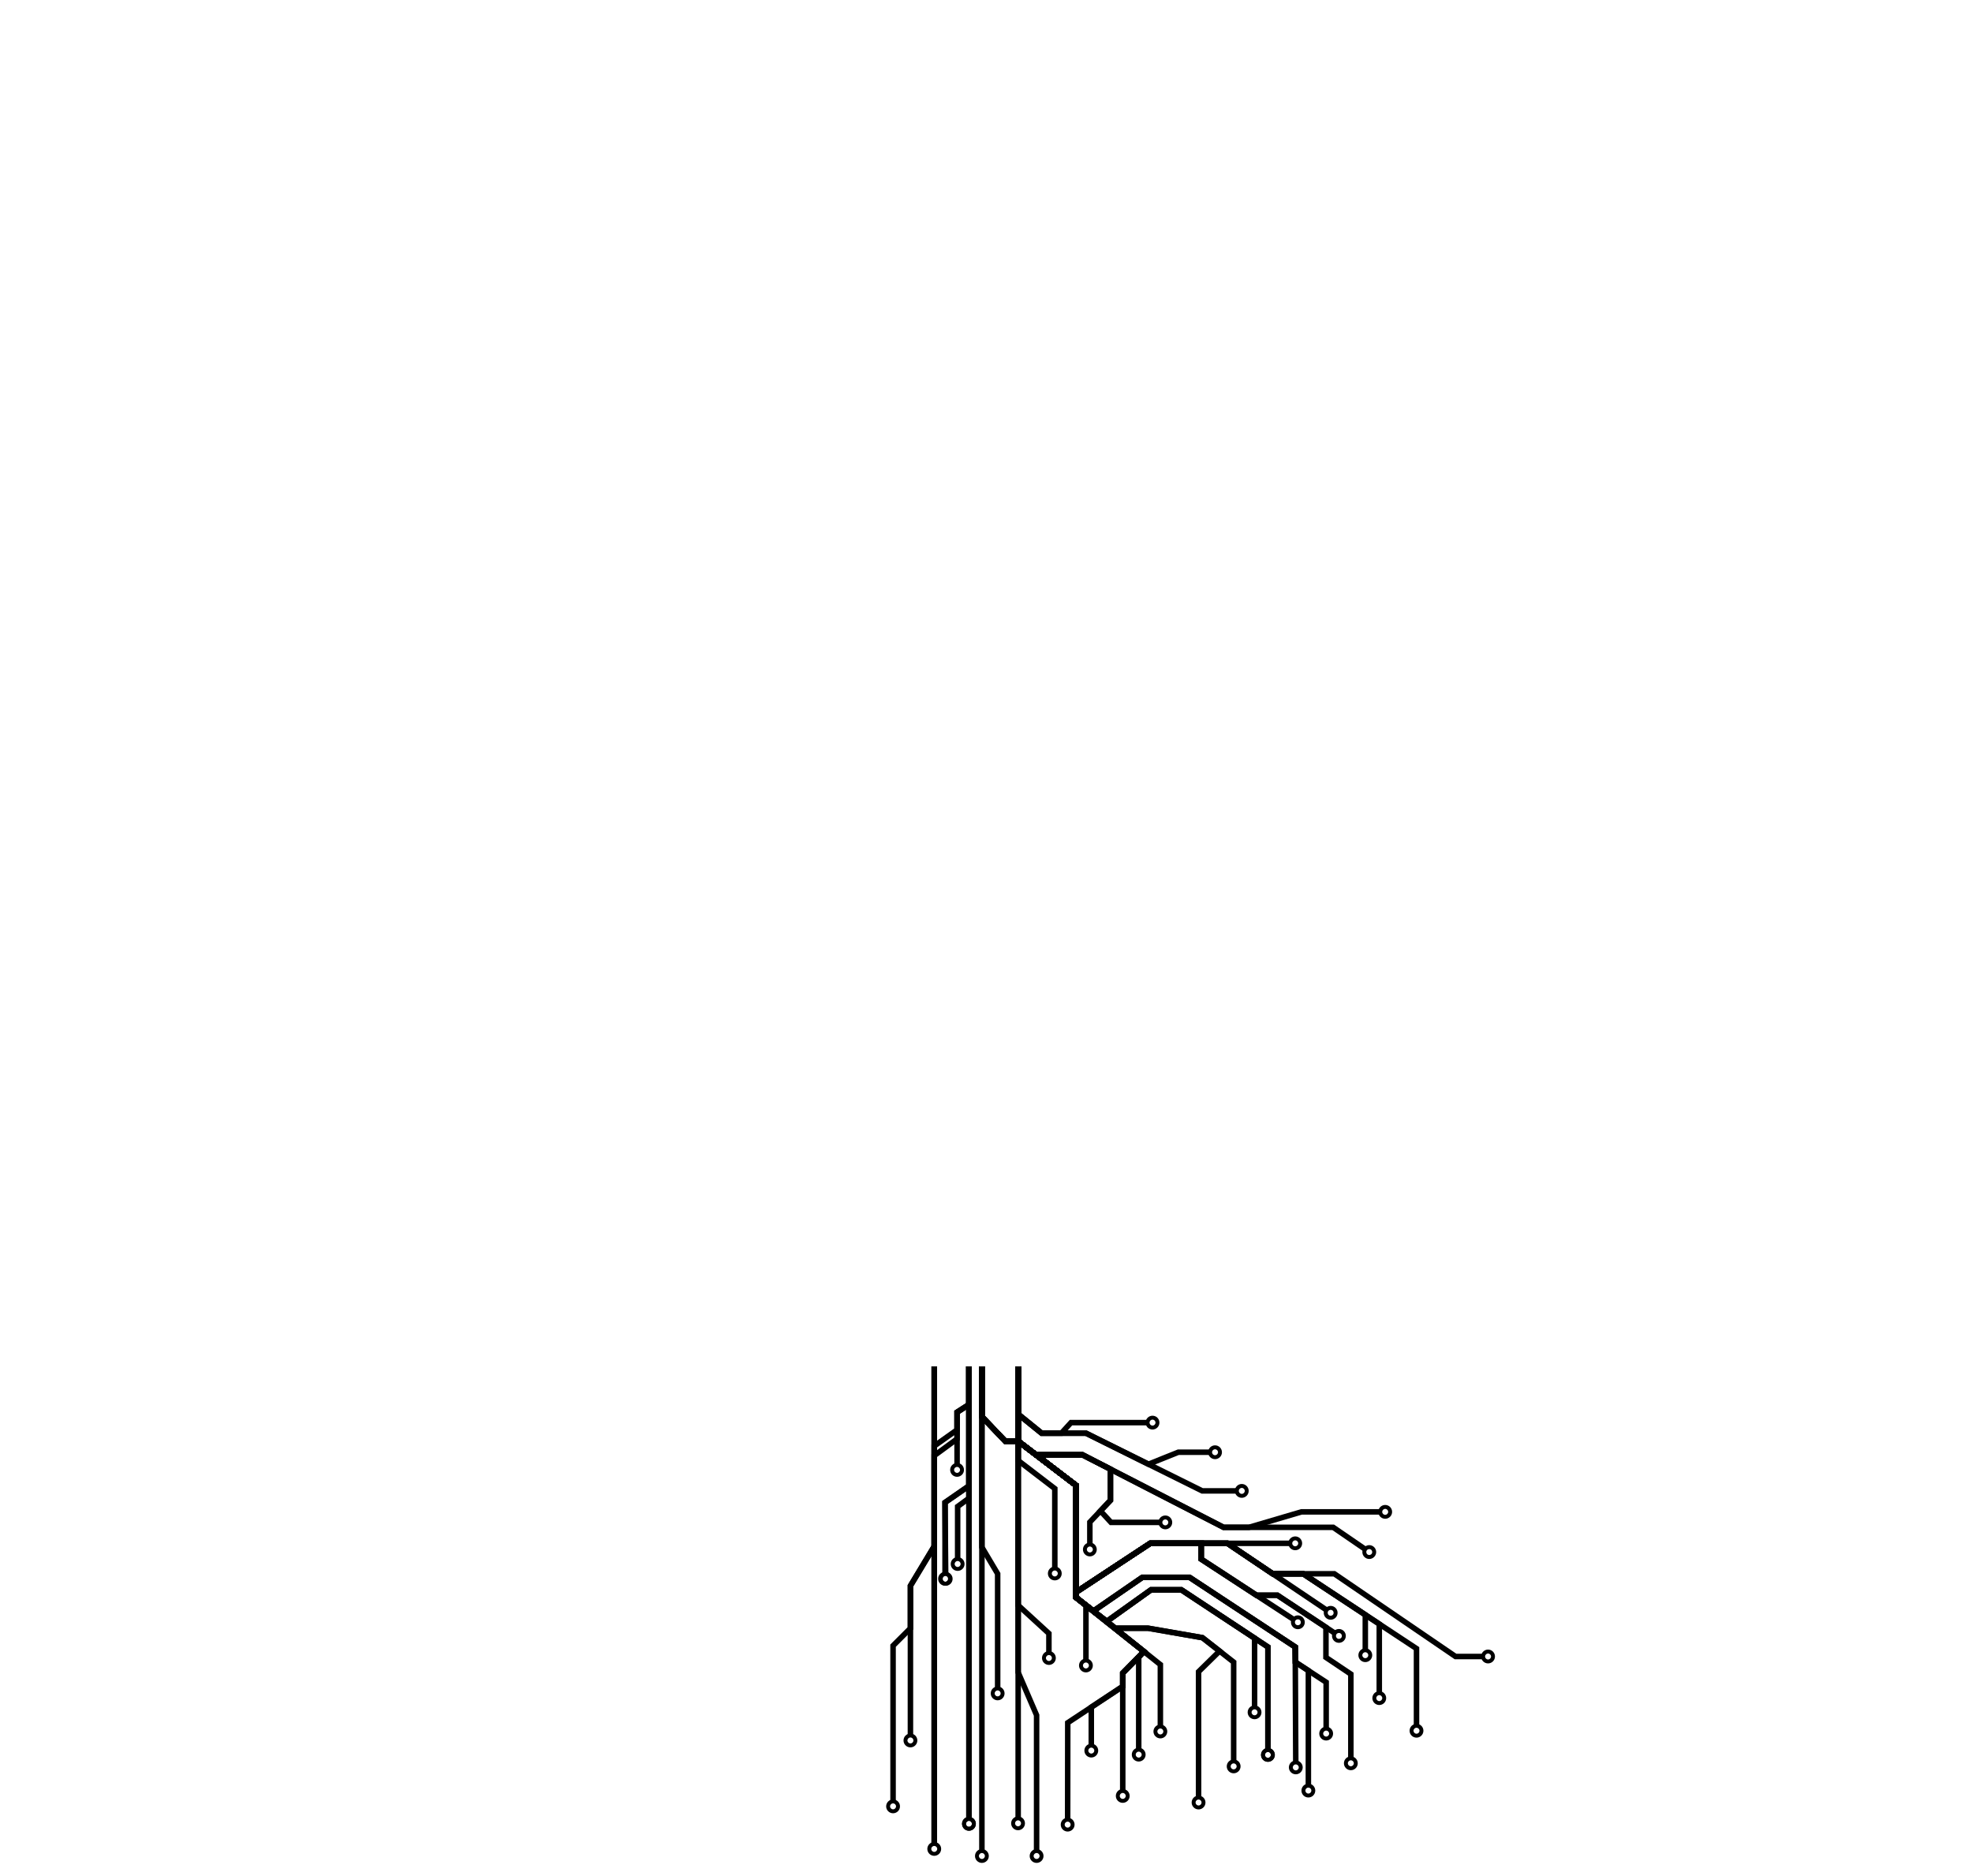
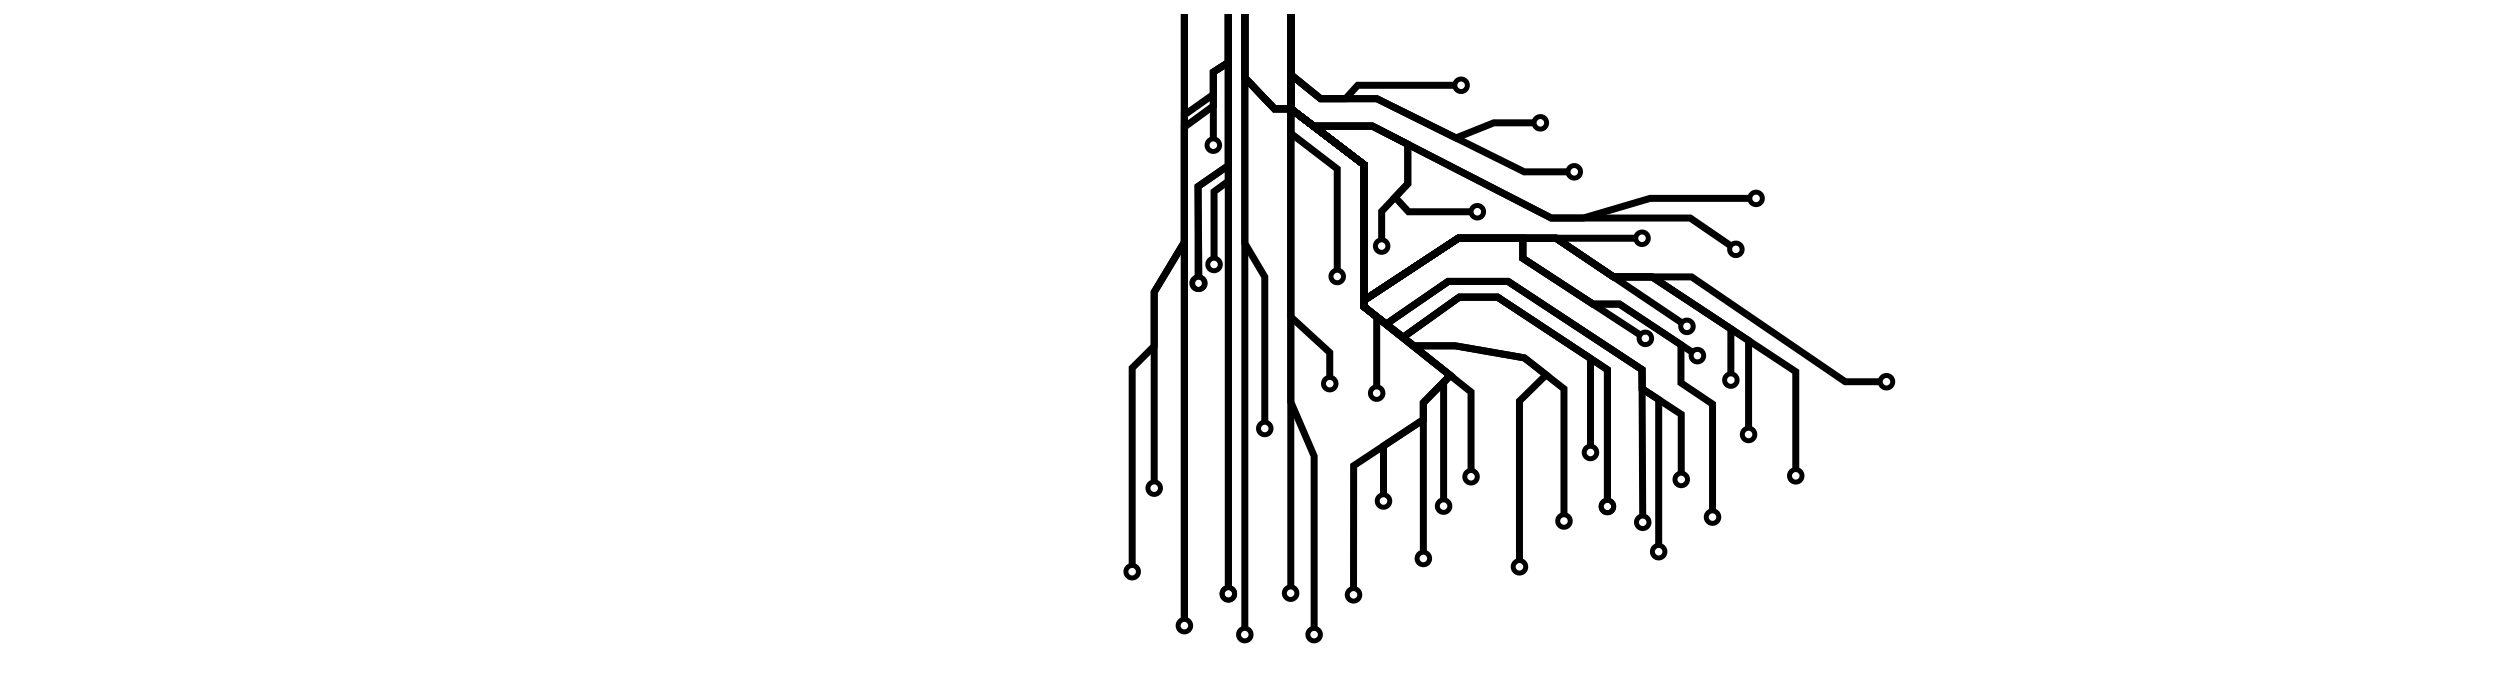
- <svg xmlns="http://www.w3.org/2000/svg" id="Capa_1" data-name="Capa 1" viewBox="0 0 1430 1360">
+ <svg xmlns="http://www.w3.org/2000/svg" id="Capa_1" data-name="Capa 1" viewBox="0 982.71 1430 386.29">
  <defs>
    <style>
      .cls-1, .cls-2 {
        fill: none;
      }

      .cls-2 {
        stroke: #000;
        stroke-miterlimit: 10;
        stroke-width: 4px;
      }

      .cls-3 {
        clip-path: url(#clippath);
      }
    </style>
    <clipPath id="clippath">
      <rect class="cls-1" x="424.73" y="990.71" width="1840.76" height="370.29" />
    </clipPath>
  </defs>
  <g class="cls-3">
    <polyline class="cls-2" points="787.47 1204.27 787.47 1163.98 780.35 1158.31 780.35 1077.04 738.33 1044.95 738.33 982.71" />
    <path d="M782.45,1207.58c0-2.77,2.24-5.01,5.01-5.01s5.01,2.24,5.01,5.01-2.24,5.01-5.01,5.01-5.01-2.24-5.01-5.01ZM789.62,1207.58c0-1.19-.97-2.16-2.16-2.16s-2.16.97-2.16,2.16.97,2.16,2.16,2.16,2.16-.97,2.16-2.16Z" />
    <polyline class="cls-2" points="712.03 1342.4 712.03 982.71" />
    <path d="M707.02,1345.71c0-2.77,2.24-5.01,5.01-5.01s5.01,2.24,5.01,5.01-2.24,5.01-5.01,5.01-5.01-2.24-5.01-5.01ZM714.19,1345.71c0-1.19-.97-2.16-2.16-2.16s-2.16.97-2.16,2.16.97,2.16,2.16,2.16,2.16-.97,2.16-2.16Z" />
    <polyline class="cls-2" points="723.45 1224.5 723.45 1141.08 712.03 1121.83 712.03 982.71" />
    <path d="M718.44,1227.81c0-2.77,2.24-5.01,5.01-5.01s5.01,2.24,5.01,5.01-2.24,5.01-5.01,5.01-5.01-2.24-5.01-5.01ZM725.61,1227.81c0-1.19-.97-2.16-2.16-2.16s-2.16.97-2.16,2.16.97,2.16,2.16,2.16,2.16-.97,2.16-2.16Z" />
    <polyline class="cls-2" points="738.33 1318.71 738.33 982.71" />
    <path d="M733.23,1322.02c0-2.77,2.25-5.01,5.01-5.01,2.77,0,5.01,2.25,5.01,5.01,0,2.77-2.25,5.01-5.01,5.01-2.77,0-5.01-2.25-5.01-5.01ZM740.4,1322.02c0-1.19-.96-2.16-2.16-2.16-1.19,0-2.16.96-2.16,2.16,0,1.19.96,2.16,2.16,2.16,1.19,0,2.16-.96,2.16-2.16Z" />
    <polyline class="cls-2" points="751.69 1342.4 751.69 1243.62 738.33 1212.59 738.33 1044.95 738.33 982.71" />
    <path d="M746.68,1345.71c0-2.77,2.24-5.01,5.01-5.01s5.01,2.24,5.01,5.01-2.24,5.01-5.01,5.01-5.01-2.24-5.01-5.01ZM753.85,1345.71c0-1.19-.97-2.16-2.16-2.16s-2.16.97-2.16,2.16.97,2.16,2.16,2.16,2.16-.97,2.16-2.16Z" />
    <polyline class="cls-2" points="760.62 1198.86 760.62 1184.36 738.33 1163.93 738.33 1044.95 738.33 982.71" />
    <path d="M755.61,1202.16c0-2.77,2.24-5.01,5.01-5.01s5.01,2.24,5.01,5.01-2.24,5.01-5.01,5.01-5.01-2.24-5.01-5.01ZM762.78,1202.16c0-1.19-.97-2.16-2.16-2.16s-2.16.97-2.16,2.16.97,2.16,2.16,2.16,2.16-.97,2.16-2.16Z" />
    <polyline class="cls-2" points="764.9 1137.55 764.9 1079.33 738.32 1058.96 738.33 1044.95 738.33 982.71" />
    <path d="M759.88,1140.86c0-2.77,2.24-5.01,5.01-5.01s5.01,2.24,5.01,5.01c0,2.77-2.24,5.01-5.01,5.01-2.77,0-5.01-2.24-5.01-5.01ZM767.05,1140.86c0-1.19-.97-2.16-2.16-2.16s-2.16.97-2.16,2.16.97,2.16,2.16,2.16,2.16-.97,2.16-2.16Z" />
    <polyline class="cls-2" points="774.21 1319.66 774.28 1249.09 814.16 1222.74 814.16 1213.08 829.51 1197.45 780.35 1158.31 780.35 1077.04 738.33 1044.95 728.97 1044.95 712.03 1027.16 712.03 982.71" />
    <path d="M769.2,1322.96c0-2.77,2.25-5.01,5.02-5.01,2.77,0,5.01,2.25,5.01,5.02,0,2.77-2.25,5.01-5.02,5.01-2.77,0-5.01-2.25-5.01-5.02ZM776.37,1322.97c0-1.19-.96-2.16-2.15-2.16-1.19,0-2.16.96-2.16,2.15s.96,2.16,2.15,2.16c1.19,0,2.16-.96,2.16-2.15Z" />
    <polyline class="cls-2" points="791.36 1265.98 791.36 1237.8 814.16 1222.74 814.16 1213.08 829.51 1197.45 780.35 1158.31 780.35 1077.04 738.33 1044.95 728.97 1044.95 712.03 1027.16 712.03 982.71" />
    <path d="M786.35,1269.29c0-2.77,2.24-5.01,5.01-5.01s5.01,2.24,5.01,5.01-2.24,5.01-5.01,5.01-5.01-2.24-5.01-5.01ZM793.52,1269.29c0-1.19-.97-2.16-2.16-2.16s-2.16.97-2.16,2.16.97,2.16,2.16,2.16,2.16-.97,2.16-2.16Z" />
    <polyline class="cls-2" points="814.16 1298.85 814.16 1213.08 829.51 1197.45 780.35 1158.31 780.35 1077.04 738.33 1044.95 728.97 1044.95 712.03 1027.16 712.03 982.71" />
    <path d="M809.15,1302.16c0-2.77,2.24-5.01,5.01-5.01s5.01,2.24,5.01,5.01-2.24,5.01-5.01,5.01-5.01-2.24-5.01-5.01ZM816.32,1302.16c0-1.19-.97-2.16-2.16-2.16s-2.16.97-2.16,2.16.97,2.16,2.16,2.16,2.16-.97,2.16-2.16Z" />
    <polyline class="cls-2" points="825.74 1268.9 825.74 1201.63 829.51 1197.45 780.35 1158.31 780.35 1077.04 738.33 1044.95 728.97 1044.95 712.03 1027.16 712.03 982.71" />
    <path d="M820.72,1272.21c0-2.77,2.24-5.01,5.01-5.01s5.01,2.24,5.01,5.01-2.24,5.01-5.01,5.01-5.01-2.24-5.01-5.01ZM827.89,1272.21c0-1.19-.97-2.16-2.16-2.16s-2.16.97-2.16,2.16.97,2.16,2.16,2.16,2.16-.97,2.16-2.16Z" />
    <polyline class="cls-2" points="841.44 1252.12 841.44 1206.95 780.35 1158.31 780.35 1077.04 738.33 1044.95 728.97 1044.95 712.03 1027.16 712.03 982.71" />
    <path d="M836.43,1255.42c0-2.77,2.24-5.01,5.01-5.01s5.01,2.24,5.01,5.01-2.24,5.01-5.01,5.01-5.01-2.24-5.01-5.01ZM843.59,1255.42c0-1.19-.97-2.16-2.16-2.16s-2.16.97-2.16,2.16.97,2.16,2.16,2.16,2.16-.97,2.16-2.16Z" />
    <polyline class="cls-2" points="869.14 1303.62 869.14 1212.1 884.38 1197.14 871.95 1187.42 832.46 1180.54 808.82 1180.54 780.35 1158.31 780.35 1077.04 738.33 1044.95 738.33 982.71" />
    <path d="M864.13,1306.93c0-2.77,2.24-5.01,5.01-5.01s5.01,2.24,5.01,5.01-2.24,5.01-5.01,5.01-5.01-2.24-5.01-5.01ZM871.3,1306.93c0-1.19-.97-2.16-2.16-2.16s-2.16.97-2.16,2.16.97,2.16,2.16,2.16,2.16-.97,2.16-2.16Z" />
    <polyline class="cls-2" points="738.33 982.71 738.33 1044.95 780.35 1077.04 780.35 1158.31 808.82 1180.54 832.46 1180.54 871.95 1187.42 894.59 1205.13 894.59 1277.42" />
    <path d="M899.6,1280.73c0-2.77-2.24-5.01-5.01-5.01s-5.01,2.24-5.01,5.01,2.24,5.01,5.01,5.01,5.01-2.24,5.01-5.01ZM892.43,1280.73c0-1.19.97-2.16,2.16-2.16s2.16.97,2.16,2.16-.97,2.16-2.16,2.16-2.16-.97-2.16-2.16Z" />
    <polyline class="cls-2" points="909.76 1238.22 909.76 1187.77 856.63 1152.7 834.67 1152.7 802.55 1175.65 780.35 1158.31 780.35 1077.04 738.33 1044.95 738.33 982.71" />
    <path d="M904.74,1241.53c0-2.77,2.24-5.01,5.01-5.01s5.01,2.24,5.01,5.01-2.24,5.01-5.01,5.01-5.01-2.24-5.01-5.01ZM911.91,1241.53c0-1.19-.97-2.16-2.16-2.16s-2.16.97-2.16,2.16.97,2.16,2.16,2.16,2.16-.97,2.16-2.16Z" />
    <polyline class="cls-2" points="738.33 982.71 738.33 1044.95 780.35 1077.04 780.35 1158.31 802.55 1175.65 834.67 1152.7 856.63 1152.7 919.44 1194.16 919.44 1269.1" />
    <path d="M924.45,1272.41c0-2.77-2.24-5.01-5.01-5.01s-5.01,2.24-5.01,5.01,2.24,5.01,5.01,5.01,5.01-2.24,5.01-5.01ZM917.28,1272.41c0-1.19.97-2.16,2.16-2.16s2.16.97,2.16,2.16-.97,2.16-2.16,2.16-2.16-.97-2.16-2.16Z" />
    <polyline class="cls-2" points="919.44 1269.1 919.44 1194.16 856.63 1152.7 834.67 1152.7 802.55 1175.65 780.35 1158.31 780.35 1077.04 738.33 1044.95 738.33 982.71" />
    <path d="M914.43,1272.41c0-2.77,2.24-5.01,5.01-5.01s5.01,2.24,5.01,5.01-2.24,5.01-5.01,5.01-5.01-2.24-5.01-5.01ZM921.59,1272.41c0-1.19-.97-2.16-2.16-2.16s-2.16.97-2.16,2.16.97,2.16,2.16,2.16,2.16-.97,2.16-2.16Z" />
    <polyline class="cls-2" points="939.63 1278.16 939.23 1194.16 862.59 1143.67 828.37 1143.67 792.89 1168.1 780.35 1158.31 780.35 1077.04 738.33 1044.95 738.33 982.71" />
    <path d="M934.63,1281.49c-.01-2.77,2.22-5.02,4.99-5.04,2.77-.01,5.02,2.22,5.04,4.99.01,2.77-2.22,5.02-4.99,5.04-2.77.01-5.02-2.22-5.04-4.99ZM941.8,1281.46c0-1.19-.98-2.15-2.17-2.15-1.19,0-2.15.98-2.15,2.17,0,1.19.98,2.15,2.17,2.15,1.19,0,2.15-.98,2.15-2.17Z" />
    <polyline class="cls-2" points="948.77 1294.97 948.77 1211.28 939.35 1205.13 939.23 1194.16 862.59 1143.67 828.37 1143.67 792.89 1168.1 780.35 1158.31 780.35 1077.04 738.33 1044.95 738.33 982.71" />
    <path d="M943.75,1298.28c0-2.77,2.24-5.01,5.01-5.01s5.01,2.24,5.01,5.01-2.24,5.01-5.01,5.01-5.01-2.24-5.01-5.01ZM950.92,1298.28c0-1.19-.97-2.16-2.16-2.16s-2.16.97-2.16,2.16.97,2.16,2.16,2.16,2.16-.97,2.16-2.16Z" />
    <polyline class="cls-2" points="738.33 982.71 738.33 1044.95 780.35 1077.04 780.35 1158.31 792.89 1168.1 828.37 1143.67 862.59 1143.67 939.23 1194.16 939.35 1205.13 961.67 1219.72 961.67 1253.65" />
    <path d="M966.68,1256.96c0-2.77-2.24-5.01-5.01-5.01s-5.01,2.24-5.01,5.01,2.24,5.01,5.01,5.01,5.01-2.24,5.01-5.01ZM959.51,1256.96c0-1.19.97-2.16,2.16-2.16s2.16.97,2.16,2.16-.97,2.16-2.16,2.16-2.16-.97-2.16-2.16Z" />
    <polyline class="cls-2" points="938.38 1174.44 871.06 1130.48 871.06 1118.99 834.11 1118.99 780.35 1154.4 780.35 1077.04 738.33 1044.95 738.33 982.71" />
    <path d="M938.41,1180.45c-2.32-1.51-2.97-4.62-1.46-6.94,1.51-2.32,4.62-2.97,6.94-1.46,2.32,1.51,2.97,4.62,1.46,6.94-1.51,2.32-4.62,2.97-6.94,1.46ZM942.33,1174.44c-1-.65-2.33-.37-2.98.63-.65,1-.37,2.33.63,2.98,1,.65,2.33.37,2.98-.63.65-1,.37-2.33-.63-2.98Z" />
    <polyline class="cls-2" points="979.57 1275.19 979.57 1213.84 961.51 1201.72 961.51 1179.92 926.33 1156.65 911.14 1156.65 871.06 1130.48 871.06 1118.99 834.11 1118.99 780.35 1154.4 780.35 1077.04 738.33 1044.95 738.33 982.71" />
    <path d="M974.55,1278.49c0-2.77,2.24-5.01,5.01-5.01s5.01,2.24,5.01,5.01-2.24,5.01-5.01,5.01-5.01-2.24-5.01-5.01ZM981.72,1278.49c0-1.19-.97-2.16-2.16-2.16s-2.16.97-2.16,2.16.97,2.16,2.16,2.16,2.16-.97,2.16-2.16Z" />
    <polyline class="cls-2" points="968.16 1184.32 926.33 1156.65 911.14 1156.65 871.06 1130.48 871.06 1118.99 834.11 1118.99 780.35 1154.4 780.35 1077.04 738.33 1044.95 738.33 982.71" />
    <path d="M968.15,1190.32c-2.31-1.53-2.94-4.64-1.42-6.95,1.53-2.31,4.64-2.94,6.95-1.42,2.31,1.53,2.94,4.64,1.42,6.95-1.53,2.31-4.64,2.94-6.95,1.42ZM972.11,1184.34c-.99-.66-2.33-.38-2.99.61-.66.99-.38,2.33.61,2.99.99.66,2.33.38,2.99-.61s.38-2.33-.61-2.99Z" />
    <polyline class="cls-2" points="962.2 1167.54 890.08 1118.99 834.11 1118.99 780.35 1154.4 780.35 1077.04 738.33 1044.95 738.33 982.71" />
    <path d="M962.14,1173.55c-2.3-1.55-2.91-4.66-1.36-6.96,1.55-2.3,4.66-2.91,6.96-1.36,2.3,1.55,2.91,4.66,1.36,6.96-1.55,2.3-4.66,2.91-6.96,1.36ZM966.14,1167.6c-.99-.66-2.33-.4-2.99.58-.67.99-.4,2.33.58,2.99s2.33.4,2.99-.58c.66-.99.4-2.33-.58-2.99Z" />
    <polyline class="cls-2" points="738.33 982.71 738.33 1044.95 780.35 1077.04 780.35 1154.4 834.11 1118.99 890.08 1118.99 922.89 1141.08 944.97 1141.08 990.05 1170.83 990.05 1196.81" />
    <path d="M995.06,1200.12c0-2.77-2.24-5.01-5.01-5.01s-5.01,2.24-5.01,5.01,2.24,5.01,5.01,5.01,5.01-2.24,5.01-5.01ZM987.89,1200.12c0-1.19.97-2.16,2.16-2.16s2.16.97,2.16,2.16-.97,2.16-2.16,2.16-2.16-.97-2.16-2.16Z" />
    <polyline class="cls-2" points="1000.19 1227.92 1000.19 1177.52 944.97 1141.08 922.89 1141.08 890.08 1118.99 834.11 1118.99 780.35 1154.4 780.35 1077.04 738.33 1044.95 738.33 982.71" />
    <path d="M995.17,1231.23c0-2.77,2.24-5.01,5.01-5.01s5.01,2.24,5.01,5.01-2.24,5.01-5.01,5.01-5.01-2.24-5.01-5.01ZM1002.34,1231.23c0-1.19-.97-2.16-2.16-2.16s-2.16.97-2.16,2.16.97,2.16,2.16,2.16,2.16-.97,2.16-2.16Z" />
    <polyline class="cls-2" points="1027.18 1251.58 1027.18 1195.33 944.97 1141.08 922.89 1141.08 890.08 1118.99 834.11 1118.99 780.35 1154.4 780.35 1077.04 738.33 1044.95 738.33 982.71" />
    <path d="M1022.17,1254.89c0-2.77,2.24-5.01,5.01-5.01s5.01,2.24,5.01,5.01-2.24,5.01-5.01,5.01-5.01-2.24-5.01-5.01ZM1029.34,1254.89c0-1.19-.97-2.16-2.16-2.16s-2.16.97-2.16,2.16.97,2.16,2.16,2.16,2.16-.97,2.16-2.16Z" />
    <polyline class="cls-2" points="1075.76 1201.06 1055.46 1201.06 967.57 1141.08 922.89 1141.08 890.08 1118.99 834.11 1118.99 780.35 1154.4 780.35 1077.04 738.33 1044.95 738.33 982.71" />
    <path d="M1079.07,1206.07c-2.77,0-5.01-2.24-5.01-5.01s2.24-5.01,5.01-5.01,5.01,2.24,5.01,5.01-2.24,5.01-5.01,5.01ZM1079.07,1198.9c-1.19,0-2.16.97-2.16,2.16s.97,2.16,2.16,2.16,2.16-.97,2.16-2.16-.97-2.16-2.16-2.16Z" />
    <polyline class="cls-2" points="935.94 1118.99 834.11 1118.99 780.35 1154.4 780.35 1077.04 738.33 1044.95 738.33 982.71" />
    <path d="M939.24,1124.01c-2.77,0-5.01-2.24-5.01-5.01s2.24-5.01,5.01-5.01,5.01,2.24,5.01,5.01-2.24,5.01-5.01,5.01ZM939.24,1116.84c-1.19,0-2.16.97-2.16,2.16s.97,2.16,2.16,2.16,2.16-.97,2.16-2.16-.97-2.16-2.16-2.16Z" />
    <polyline class="cls-2" points="790.31 1120.16 790.31 1103.62 805.25 1087.84 805.25 1065.25 784.97 1054.83 751.27 1054.83 738.33 1044.95 738.33 982.71" />
    <path d="M785.3,1123.47c0-2.77,2.24-5.01,5.01-5.01s5.01,2.24,5.01,5.01-2.24,5.01-5.01,5.01-5.01-2.24-5.01-5.01ZM792.47,1123.47c0-1.19-.97-2.16-2.16-2.16s-2.16.97-2.16,2.16.97,2.16,2.16,2.16,2.16-.97,2.16-2.16Z" />
    <polyline class="cls-2" points="841.72 1103.83 805.65 1103.83 797.99 1095.5 805.25 1087.84 805.25 1065.25 784.97 1054.83 751.27 1054.83 738.33 1044.95 738.33 982.71" />
    <path d="M845.03,1108.84c-2.77,0-5.01-2.24-5.01-5.01s2.24-5.01,5.01-5.01,5.01,2.24,5.01,5.01-2.24,5.01-5.01,5.01ZM845.03,1101.67c-1.19,0-2.16.97-2.16,2.16s.97,2.16,2.16,2.16,2.16-.97,2.16-2.16-.97-2.16-2.16-2.16Z" />
    <polyline class="cls-2" points="990.2 1123.46 966.79 1107.42 887.27 1107.42 784.97 1054.83 751.27 1054.83 738.33 1044.95 738.33 982.71" />
    <path d="M990.09,1129.47c-2.28-1.56-2.87-4.69-1.3-6.97,1.56-2.28,4.69-2.87,6.97-1.3,2.28,1.56,2.87,4.69,1.3,6.97-1.56,2.28-4.69,2.87-6.97,1.3ZM994.14,1123.55c-.98-.67-2.32-.42-3,.56s-.42,2.32.56,3c.98.67,2.32.42,3-.56s.42-2.32-.56-3Z" />
    <polyline class="cls-2" points="1001.17 1096.19 943.78 1096.19 905.65 1107.42 887.27 1107.42 784.97 1054.83 751.27 1054.83 738.33 1044.95 738.33 982.71" />
    <path d="M1004.48,1101.2c-2.77,0-5.01-2.24-5.01-5.01s2.24-5.01,5.01-5.01,5.01,2.24,5.01,5.01-2.24,5.01-5.01,5.01ZM1004.48,1094.03c-1.19,0-2.16.97-2.16,2.16s.97,2.16,2.16,2.16,2.16-.97,2.16-2.16-.97-2.16-2.16-2.16Z" />
    <polyline class="cls-2" points="897.17 1080.99 871.8 1080.99 787.52 1039.16 755.35 1039.16 738.33 1025.38 738.33 982.71" />
    <path d="M900.48,1086c-2.77,0-5.01-2.24-5.01-5.01s2.24-5.01,5.01-5.01,5.01,2.24,5.01,5.01-2.24,5.01-5.01,5.01ZM900.48,1078.83c-1.19,0-2.16.97-2.16,2.16s.97,2.16,2.16,2.16,2.16-.97,2.16-2.16-.97-2.16-2.16-2.16Z" />
    <polyline class="cls-2" points="877.78 1052.97 854.42 1052.97 832.8 1061.63 787.52 1039.16 755.35 1039.16 738.33 1025.38 738.33 982.71" />
    <path d="M881.09,1057.98c-2.77,0-5.01-2.24-5.01-5.01s2.24-5.01,5.01-5.01,5.01,2.24,5.01,5.01-2.24,5.01-5.01,5.01ZM881.09,1050.81c-1.19,0-2.16.97-2.16,2.16s.97,2.16,2.16,2.16,2.16-.97,2.16-2.16-.97-2.16-2.16-2.16Z" />
    <polyline class="cls-2" points="832.44 1031.49 776.63 1031.49 769.65 1039.16 755.35 1039.16 738.33 1025.38 738.33 982.71" />
    <path d="M835.75,1036.5c-2.77,0-5.01-2.24-5.01-5.01s2.24-5.01,5.01-5.01,5.01,2.24,5.01,5.01-2.24,5.01-5.01,5.01ZM835.75,1029.33c-1.19,0-2.16.97-2.16,2.16s.97,2.16,2.16,2.16,2.16-.97,2.16-2.16-.97-2.16-2.16-2.16Z" />
    <polyline class="cls-2" points="694.03 1062.45 694.03 1023.93 702.63 1018.4 702.63 982.71" />
    <path d="M689.01,1065.76c0-2.77,2.24-5.01,5.01-5.01s5.01,2.24,5.01,5.01-2.24,5.01-5.01,5.01-5.01-2.24-5.01-5.01ZM696.18,1065.76c0-1.19-.97-2.16-2.16-2.16s-2.16.97-2.16,2.16.97,2.16,2.16,2.16,2.16-.97,2.16-2.16Z" />
    <polyline class="cls-2" points="694.44 1130.69 694.44 1092.31 702.63 1086.31 702.63 982.71" />
    <path d="M689.43,1133.99c0-2.77,2.24-5.01,5.01-5.01s5.01,2.24,5.01,5.01-2.24,5.01-5.01,5.01-5.01-2.24-5.01-5.01ZM696.59,1133.99c0-1.19-.97-2.16-2.16-2.16s-2.16.97-2.16,2.16.97,2.16,2.16,2.16,2.16-.97,2.16-2.16Z" />
    <polyline class="cls-2" points="685.31 1141.4 685.29 1089.38 702.63 1077.38 702.63 982.71" />
    <path d="M680.3,1144.71c0-2.77,2.24-5.01,5.01-5.01,2.77,0,5.01,2.24,5.01,5.01,0,2.77-2.24,5.01-5.01,5.01s-5.01-2.24-5.01-5.01ZM687.47,1144.7c0-1.19-.97-2.16-2.16-2.16-1.19,0-2.16.97-2.16,2.16,0,1.19.97,2.16,2.16,2.16,1.19,0,2.16-.97,2.16-2.16Z" />
    <polyline class="cls-2" points="685.75 1141.44 685.29 1089.38 702.63 1077.38 702.63 982.71" />
    <path d="M680.76,1144.79c-.02-2.77,2.2-5.03,4.97-5.06s5.03,2.2,5.06,4.97c.02,2.77-2.2,5.03-4.97,5.06s-5.03-2.2-5.06-4.97ZM687.93,1144.73c-.01-1.19-.98-2.15-2.17-2.14s-2.15.98-2.14,2.17c.01,1.19.98,2.15,2.17,2.14,1.19-.01,2.15-.98,2.14-2.17Z" />
    <polyline class="cls-2" points="702.63 1319.07 702.63 982.71" />
    <path d="M697.62,1322.38c0-2.77,2.24-5.01,5.01-5.01s5.01,2.24,5.01,5.01-2.24,5.01-5.01,5.01-5.01-2.24-5.01-5.01ZM704.79,1322.38c0-1.19-.97-2.16-2.16-2.16s-2.16.97-2.16,2.16.97,2.16,2.16,2.16,2.16-.97,2.16-2.16Z" />
    <polyline class="cls-2" points="702.63 982.71 702.63 1319.07" />
    <path d="M707.64,1322.38c0-2.77-2.24-5.01-5.01-5.01s-5.01,2.24-5.01,5.01,2.24,5.01,5.01,5.01,5.01-2.24,5.01-5.01ZM700.47,1322.38c0-1.19.97-2.16,2.16-2.16s2.16.97,2.16,2.16-.97,2.16-2.16,2.16-2.16-.97-2.16-2.16Z" />
    <polyline class="cls-2" points="677.47 1337.27 677.47 982.71" />
    <path d="M672.46,1340.58c0-2.77,2.24-5.01,5.01-5.01s5.01,2.24,5.01,5.01-2.24,5.01-5.01,5.01-5.01-2.24-5.01-5.01ZM679.63,1340.58c0-1.19-.97-2.16-2.16-2.16s-2.16.97-2.16,2.16.97,2.16,2.16,2.16,2.16-.97,2.16-2.16Z" />
    <polyline class="cls-2" points="677.47 1337.27 677.47 1048.46 694.03 1036.72 694.03 1023.93 702.63 1018.4 702.63 982.71" />
    <polyline class="cls-2" points="677.47 1337.27 677.47 1055.43 694.03 1043.29 694.03 1023.93 702.63 1018.4 702.63 982.71" />
    <polyline class="cls-2" points="660.2 1258.63 660.2 1149.8 677.47 1121.13 677.47 982.71" />
    <path d="M655.19,1261.94c0-2.77,2.24-5.01,5.01-5.01s5.01,2.24,5.01,5.01-2.24,5.01-5.01,5.01-5.01-2.24-5.01-5.01ZM662.36,1261.94c0-1.19-.97-2.16-2.16-2.16s-2.16.97-2.16,2.16.97,2.16,2.16,2.16,2.16-.97,2.16-2.16Z" />
    <polyline class="cls-2" points="647.61 1306.41 647.61 1193.21 660.2 1180.61 660.2 1149.8 677.47 1121.13 677.47 982.71" />
    <path d="M642.6,1309.72c0-2.77,2.24-5.01,5.01-5.01s5.01,2.24,5.01,5.01-2.24,5.01-5.01,5.01-5.01-2.24-5.01-5.01ZM649.76,1309.72c0-1.19-.97-2.16-2.16-2.16s-2.16.97-2.16,2.16.97,2.16,2.16,2.16,2.16-.97,2.16-2.16Z" />
  </g>
</svg>
